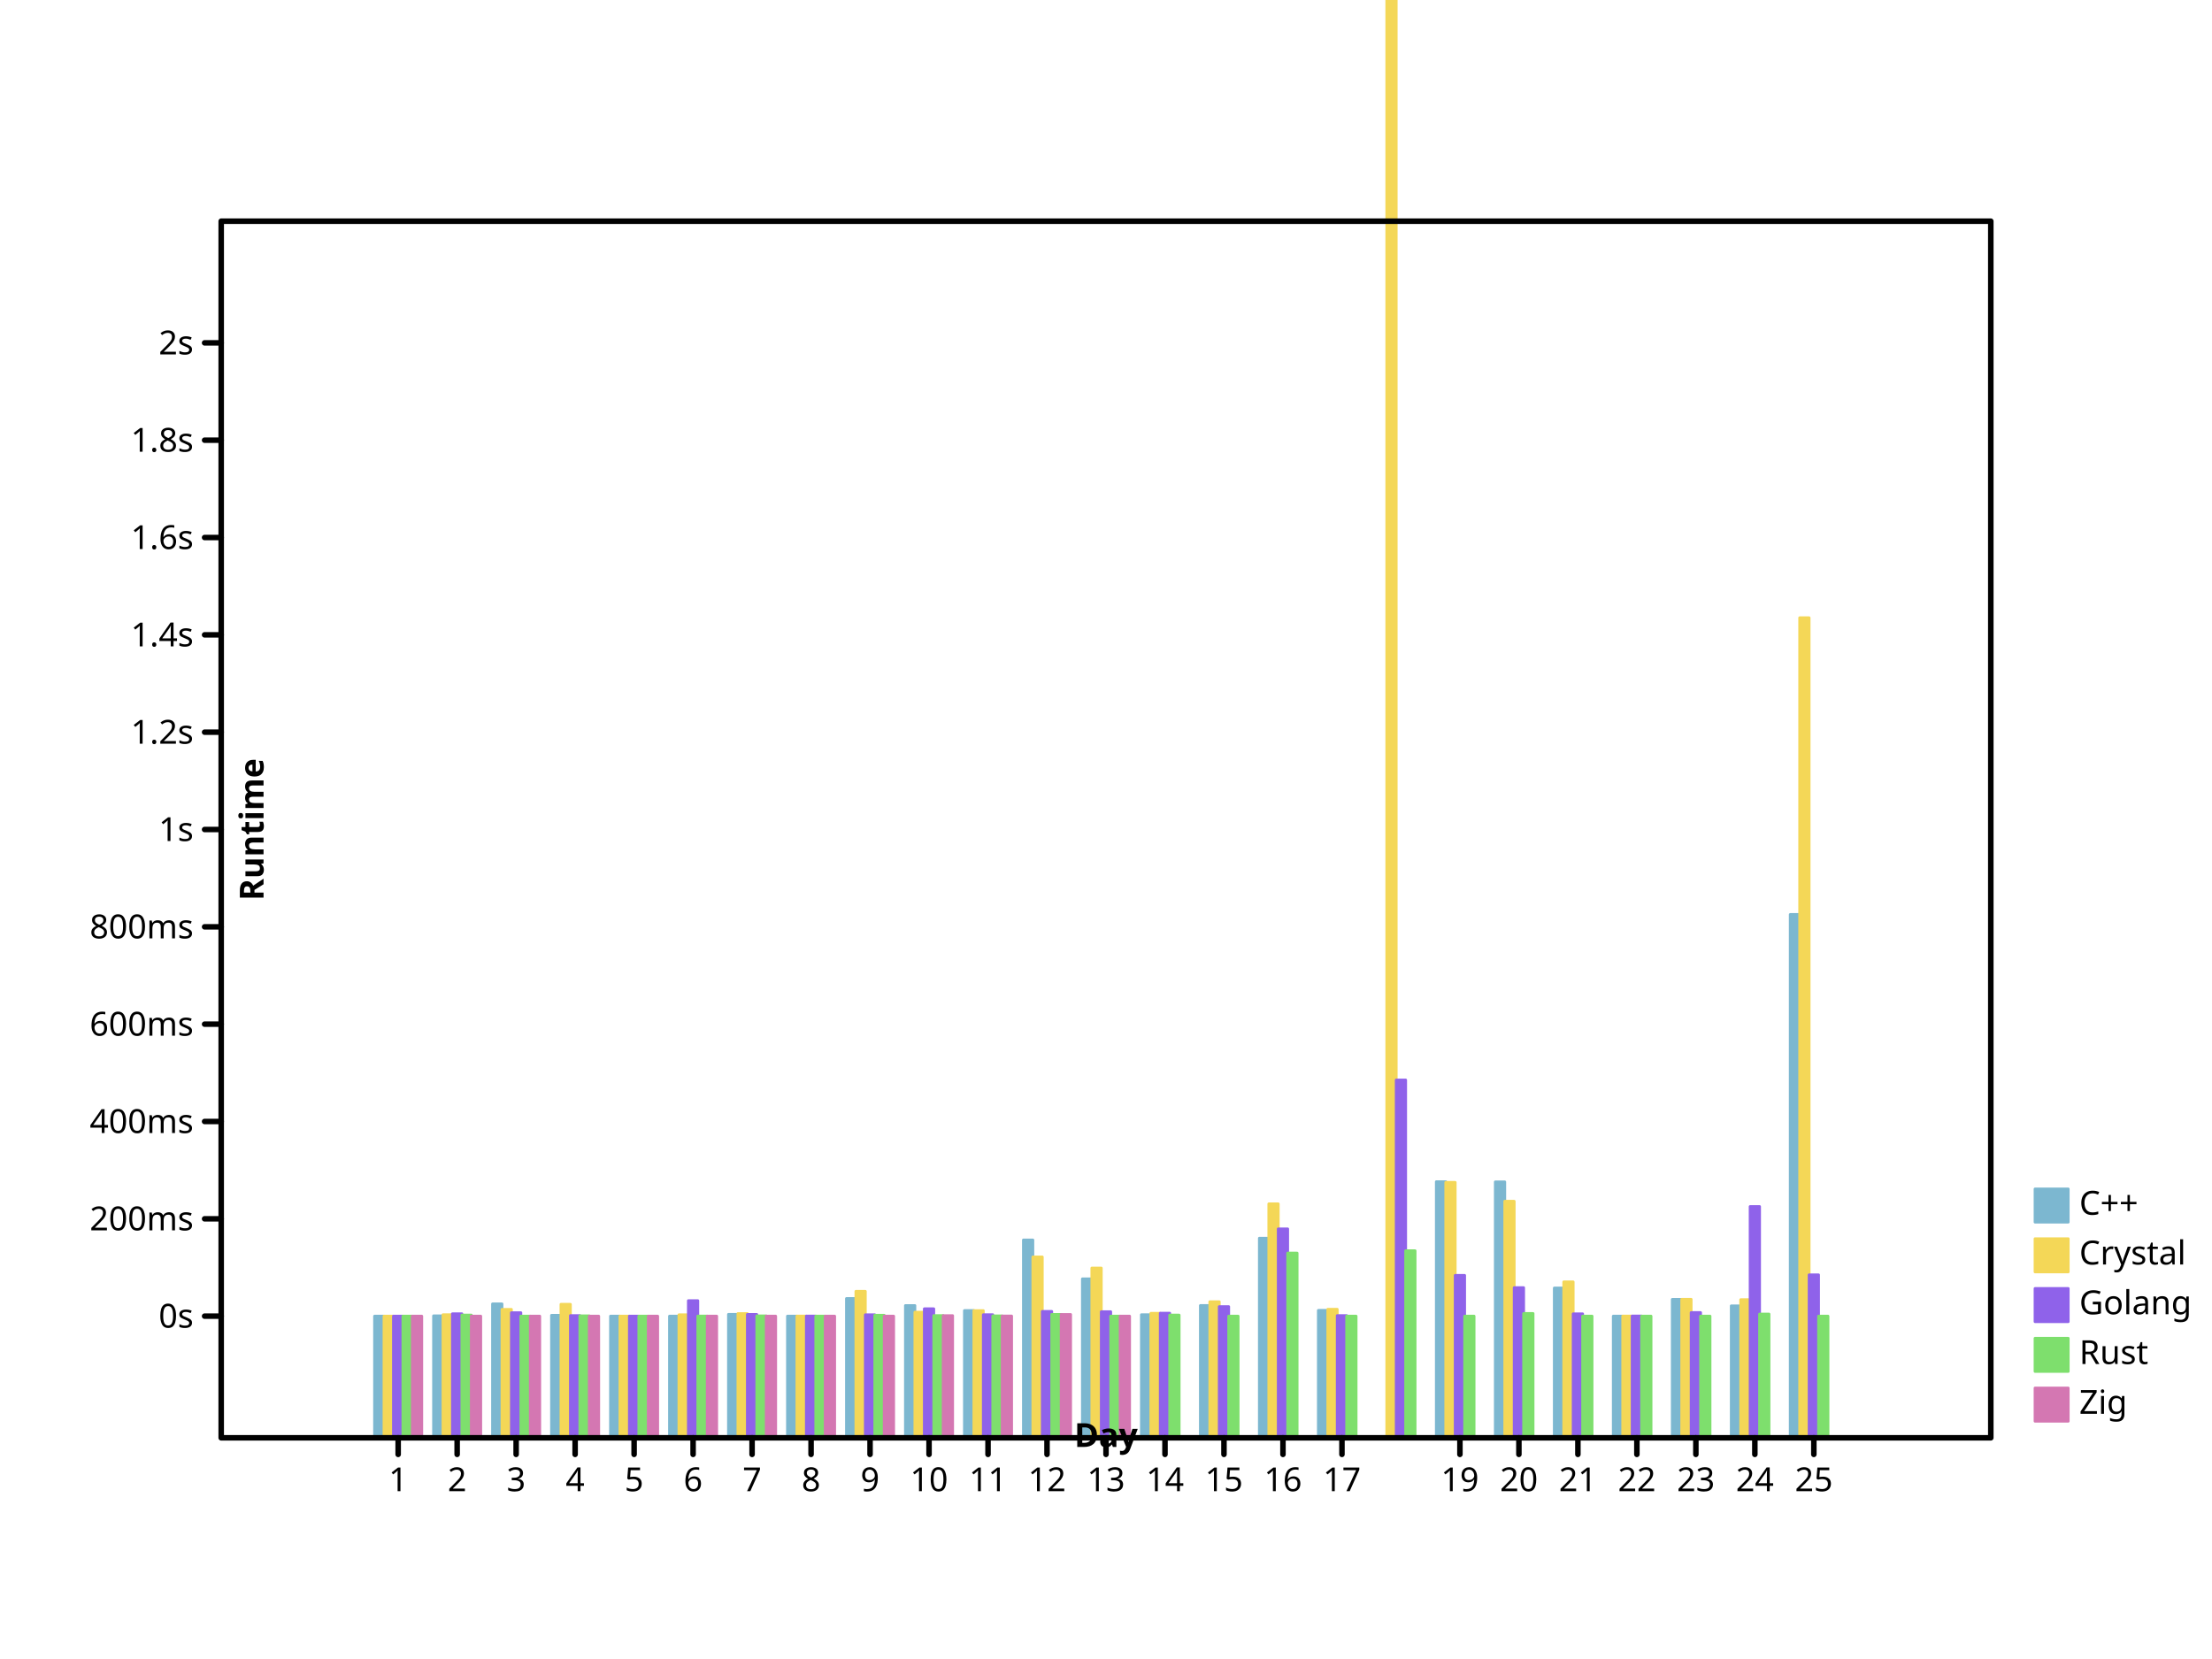
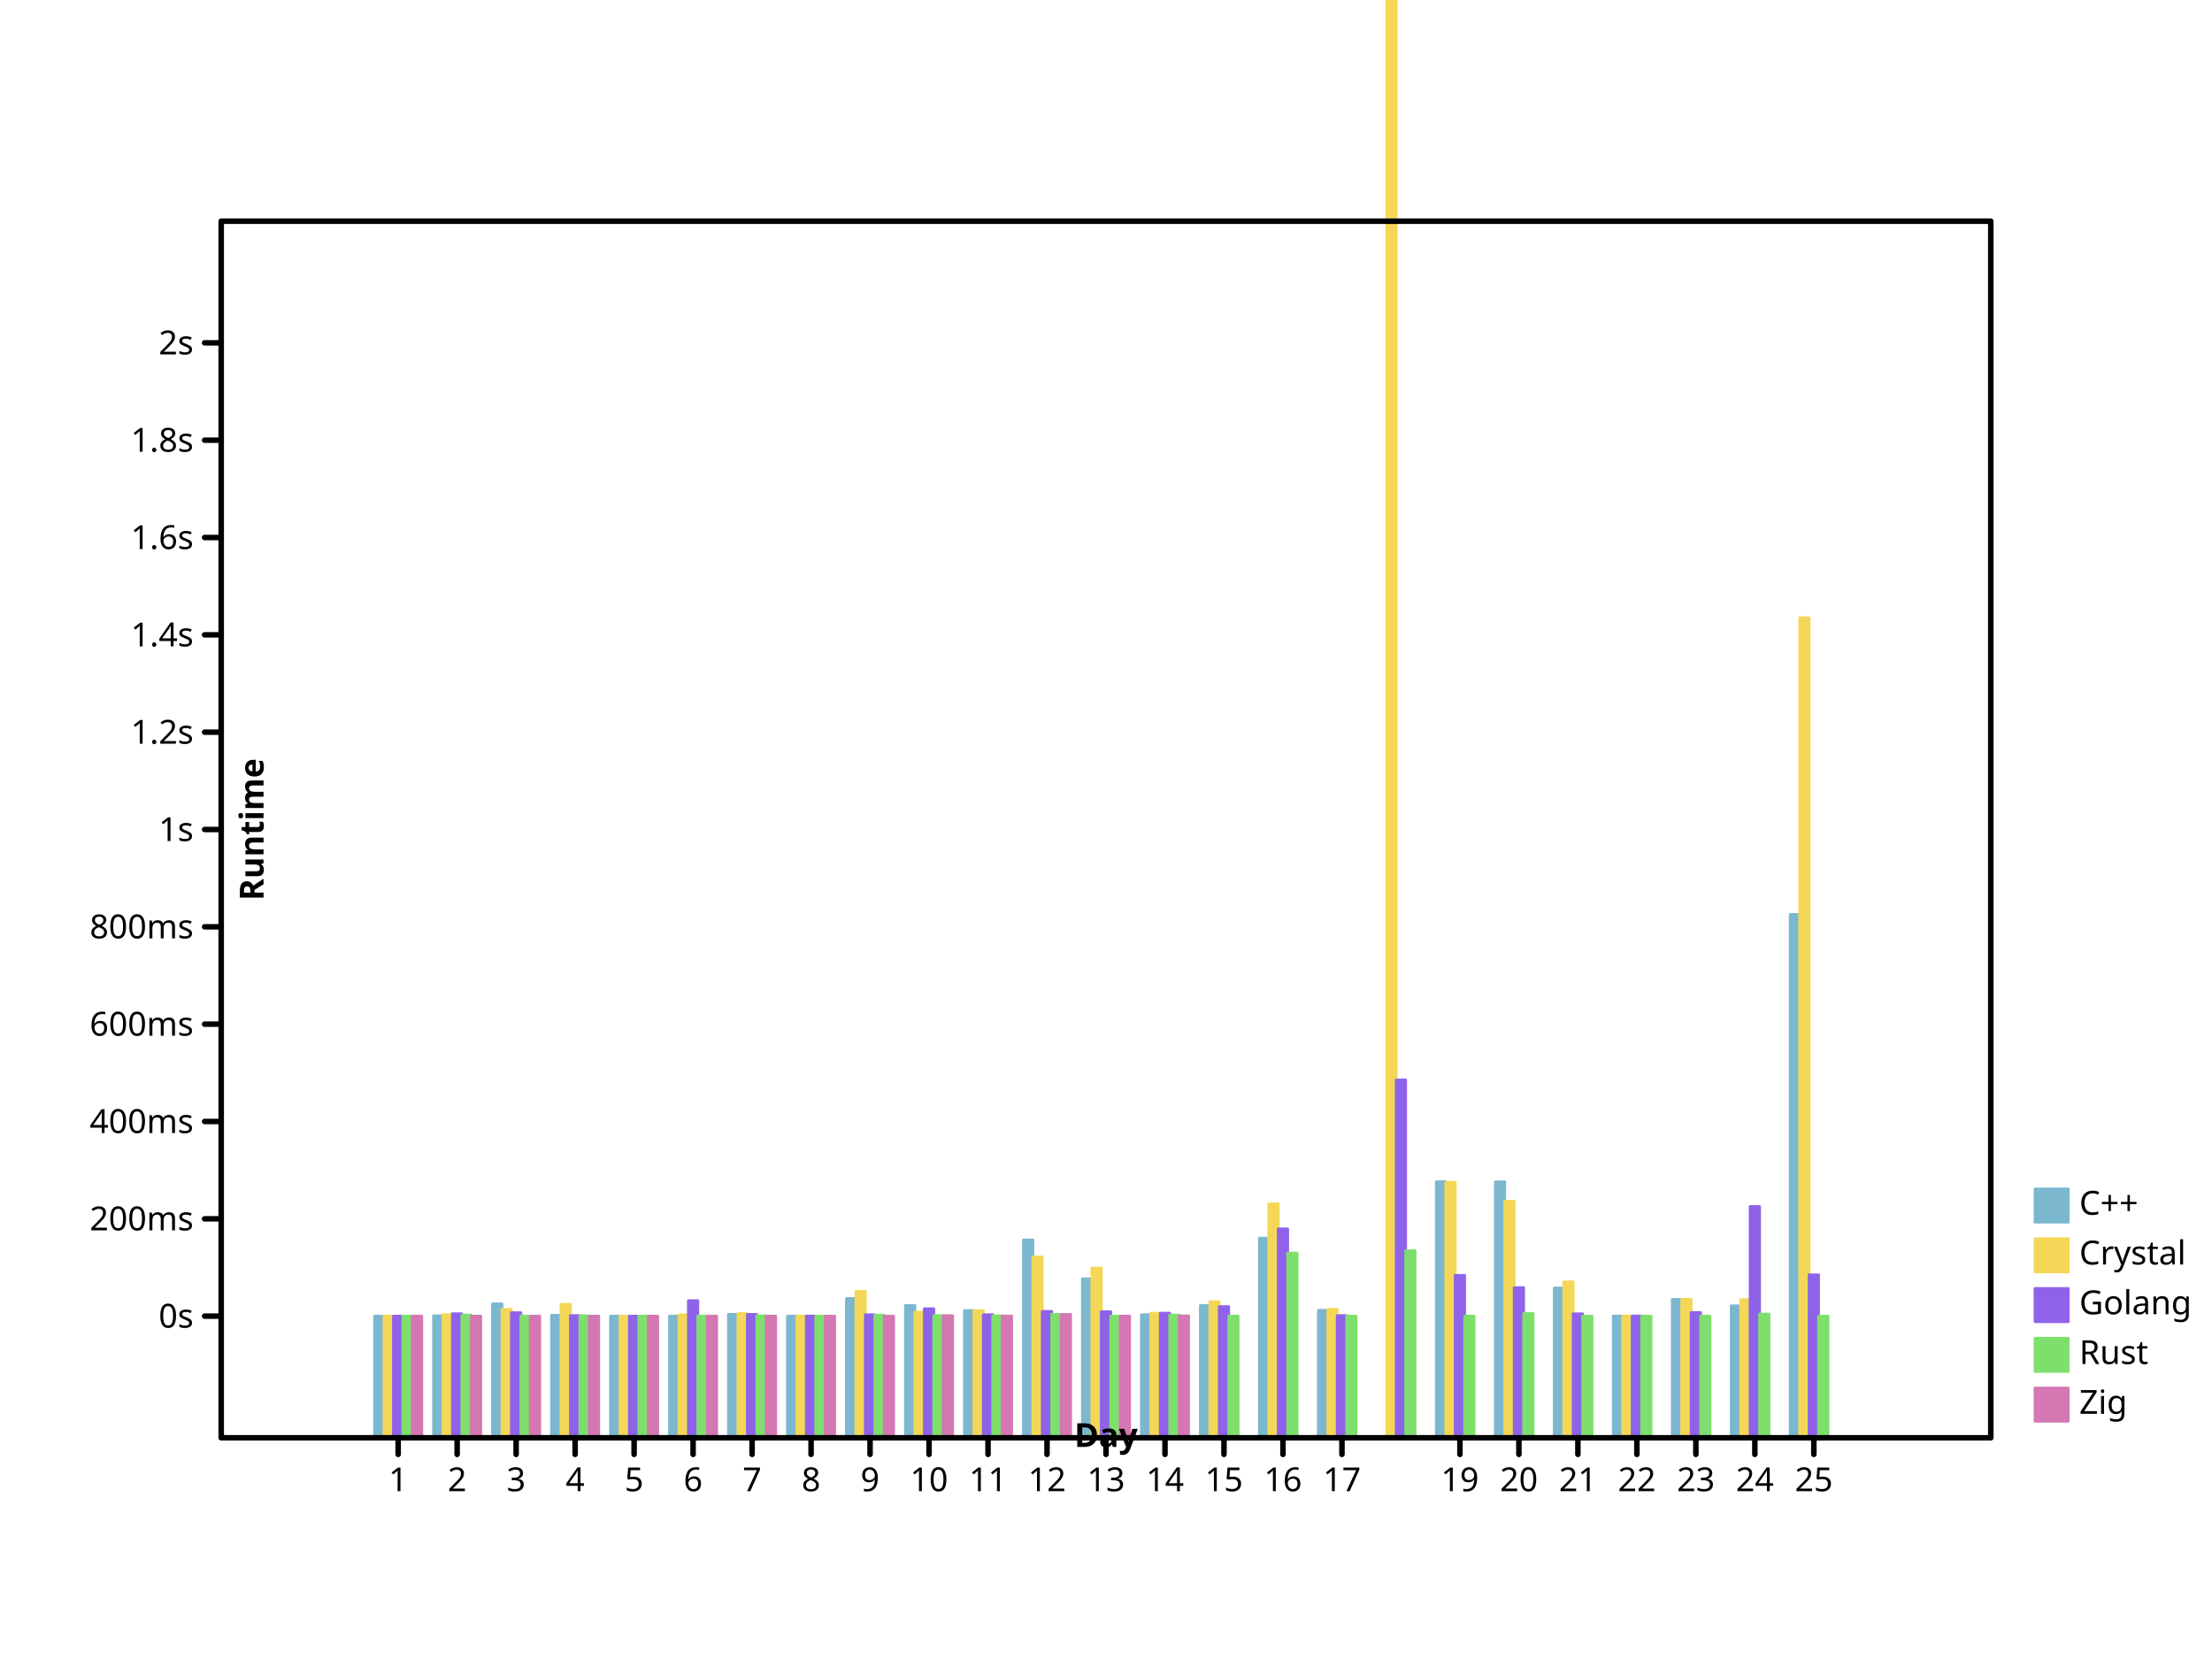
<svg xmlns="http://www.w3.org/2000/svg" preserveAspectRatio="xMidYMid meet" width="800" height="600" viewbox="0 0 800 600">
  <defs>
-     <marker markerHeight="2%" id="circle" viewBox="0 0 10 10 " refX="5" refY="5" markerUnits="userSpaceOnUse" markerWidth="2%">
-       <circle stroke="black" cx="5" cy="5" r="3" fill="none" />
-     </marker>
-     <marker markerWidth="2%" markerHeight="2%" id="filled-circle" viewBox="0 0 10 10 " refX="5" refY="5" markerUnits="userSpaceOnUse">
-       <circle stroke="none" cx="5" cy="5" r="3" fill="black" />
-     </marker>
-     <marker refY="5" markerUnits="userSpaceOnUse" markerWidth="2%" markerHeight="2%" id="square" viewBox="0 0 10 10 " refX="5">
-       <rect fill="none" stroke="black" x="2" y="2" width="6" height="6" />
-     </marker>
-     <marker refX="5" refY="5" markerUnits="userSpaceOnUse" markerWidth="2%" markerHeight="2%" id="filled-square" viewBox="0 0 10 10 ">
-       <rect y="2" width="6" height="6" fill="black" stroke="none" x="2" />
+     <marker markerUnits="userSpaceOnUse" markerWidth="2%" markerHeight="2%" id="circle" viewBox="0 0 10 10 " refX="5" refY="5">
+       <circle cx="5" cy="5" r="3" fill="none" stroke="black" />
+     </marker>
+     <marker refX="5" refY="5" markerUnits="userSpaceOnUse" markerWidth="2%" markerHeight="2%" id="filled-circle" viewBox="0 0 10 10 ">
+       <circle fill="black" stroke="none" cx="5" cy="5" r="3" />
+     </marker>
+     <marker id="square" viewBox="0 0 10 10 " refX="5" refY="5" markerUnits="userSpaceOnUse" markerWidth="2%" markerHeight="2%">
+       <rect x="2" y="2" width="6" height="6" fill="none" stroke="black" />
+     </marker>
+     <marker id="filled-square" viewBox="0 0 10 10 " refX="5" refY="5" markerUnits="userSpaceOnUse" markerWidth="2%" markerHeight="2%">
+       <rect stroke="none" x="2" y="2" width="6" height="6" fill="black" />
    </marker>
  </defs>
-   <g transform="translate(80 520 )scale(1 -1 )" fill="hsl(198, 47%, 65%)" stroke="hsl(198, 47%, 65%)" stroke-width="1px" stroke-linecap="round" stroke-linejoin="round">
-     <rect x="5.546667e+01" y="0" width="3.413333e+00" height="4.400024e+01" vector-effect="non-scaling-stroke" />
-     <rect vector-effect="non-scaling-stroke" x="7.680000e+01" y="0" width="3.413333e+00" height="4.410564e+01" />
-     <rect y="0" width="3.413333e+00" height="4.843495e+01" vector-effect="non-scaling-stroke" x="9.813333e+01" />
+   <g stroke-linecap="round" stroke-linejoin="round" transform="translate(80 520 )scale(1 -1 )" fill="hsl(198, 47%, 65%)" stroke="hsl(198, 47%, 65%)" stroke-width="1px">
+     <rect vector-effect="non-scaling-stroke" x="5.546667e+01" y="0" width="3.413333e+00" height="4.400024e+01" />
+     <rect height="4.410564e+01" vector-effect="non-scaling-stroke" x="7.680000e+01" y="0" width="3.413333e+00" />
+     <rect vector-effect="non-scaling-stroke" x="9.813333e+01" y="0" width="3.413333e+00" height="4.843495e+01" />
    <rect height="4.429723e+01" vector-effect="non-scaling-stroke" x="1.194667e+02" y="0" width="3.413333e+00" />
-     <rect x="1.408000e+02" y="0" width="3.413333e+00" height="4.400436e+01" vector-effect="non-scaling-stroke" />
-     <rect vector-effect="non-scaling-stroke" x="1.621333e+02" y="0" width="3.413333e+00" height="4.400039e+01" />
-     <rect height="4.464469e+01" vector-effect="non-scaling-stroke" x="1.834667e+02" y="0" width="3.413333e+00" />
+     <rect y="0" width="3.413333e+00" height="4.400436e+01" vector-effect="non-scaling-stroke" x="1.408000e+02" />
+     <rect x="1.621333e+02" y="0" width="3.413333e+00" height="4.400039e+01" vector-effect="non-scaling-stroke" />
+     <rect vector-effect="non-scaling-stroke" x="1.834667e+02" y="0" width="3.413333e+00" height="4.464469e+01" />
    <rect vector-effect="non-scaling-stroke" x="2.048000e+02" y="0" width="3.413333e+00" height="4.400521e+01" />
-     <rect x="2.261333e+02" y="0" width="3.413333e+00" height="5.037476e+01" vector-effect="non-scaling-stroke" />
-     <rect vector-effect="non-scaling-stroke" x="2.474667e+02" y="0" width="3.413333e+00" height="4.783011e+01" />
-     <rect vector-effect="non-scaling-stroke" x="2.688000e+02" y="0" width="3.413333e+00" height="4.602192e+01" />
-     <rect height="7.154946e+01" vector-effect="non-scaling-stroke" x="2.901333e+02" y="0" width="3.413333e+00" />
-     <rect width="3.413333e+00" height="5.748413e+01" vector-effect="non-scaling-stroke" x="3.114667e+02" y="0" />
-     <rect width="3.413333e+00" height="4.451795e+01" vector-effect="non-scaling-stroke" x="3.328000e+02" y="0" />
-     <rect vector-effect="non-scaling-stroke" x="3.541333e+02" y="0" width="3.413333e+00" height="4.783742e+01" />
-     <rect y="0" width="3.413333e+00" height="7.218869e+01" vector-effect="non-scaling-stroke" x="3.754667e+02" />
-     <rect x="3.968000e+02" y="0" width="3.413333e+00" height="4.608259e+01" vector-effect="non-scaling-stroke" />
-     <rect height="9.262458e+01" vector-effect="non-scaling-stroke" x="4.394667e+02" y="0" width="3.413333e+00" />
-     <rect y="0" width="3.413333e+00" height="9.256104e+01" vector-effect="non-scaling-stroke" x="4.608000e+02" />
-     <rect vector-effect="non-scaling-stroke" x="4.821333e+02" y="0" width="3.413333e+00" height="5.417042e+01" />
-     <rect width="3.413333e+00" height="4.400037e+01" vector-effect="non-scaling-stroke" x="5.034667e+02" y="0" />
-     <rect height="5.005348e+01" vector-effect="non-scaling-stroke" x="5.248000e+02" y="0" width="3.413333e+00" />
-     <rect height="4.772411e+01" vector-effect="non-scaling-stroke" x="5.461333e+02" y="0" width="3.413333e+00" />
-     <rect vector-effect="non-scaling-stroke" x="5.674667e+02" y="0" width="3.413333e+00" height="1.892715e+02" />
+     <rect vector-effect="non-scaling-stroke" x="2.261333e+02" y="0" width="3.413333e+00" height="5.037476e+01" />
+     <rect width="3.413333e+00" height="4.783011e+01" vector-effect="non-scaling-stroke" x="2.474667e+02" y="0" />
+     <rect height="4.602192e+01" vector-effect="non-scaling-stroke" x="2.688000e+02" y="0" width="3.413333e+00" />
+     <rect vector-effect="non-scaling-stroke" x="2.901333e+02" y="0" width="3.413333e+00" height="7.154946e+01" />
+     <rect vector-effect="non-scaling-stroke" x="3.114667e+02" y="0" width="3.413333e+00" height="5.748413e+01" />
+     <rect x="3.328000e+02" y="0" width="3.413333e+00" height="4.451795e+01" vector-effect="non-scaling-stroke" />
+     <rect y="0" width="3.413333e+00" height="4.783742e+01" vector-effect="non-scaling-stroke" x="3.541333e+02" />
+     <rect height="7.218869e+01" vector-effect="non-scaling-stroke" x="3.754667e+02" y="0" width="3.413333e+00" />
+     <rect width="3.413333e+00" height="4.608259e+01" vector-effect="non-scaling-stroke" x="3.968000e+02" y="0" />
+     <rect width="3.413333e+00" height="9.262458e+01" vector-effect="non-scaling-stroke" x="4.394667e+02" y="0" />
+     <rect height="9.256104e+01" vector-effect="non-scaling-stroke" x="4.608000e+02" y="0" width="3.413333e+00" />
+     <rect width="3.413333e+00" height="5.417042e+01" vector-effect="non-scaling-stroke" x="4.821333e+02" y="0" />
+     <rect x="5.034667e+02" y="0" width="3.413333e+00" height="4.400037e+01" vector-effect="non-scaling-stroke" />
+     <rect width="3.413333e+00" height="5.005348e+01" vector-effect="non-scaling-stroke" x="5.248000e+02" y="0" />
+     <rect y="0" width="3.413333e+00" height="4.772411e+01" vector-effect="non-scaling-stroke" x="5.461333e+02" />
+     <rect height="1.892715e+02" vector-effect="non-scaling-stroke" x="5.674667e+02" y="0" width="3.413333e+00" />
  </g>
  <g stroke-width="1px" stroke-linecap="round" stroke-linejoin="round" transform="translate(80 520 )scale(1 -1 )" fill="hsl(49, 88%, 65%)" stroke="hsl(49, 88%, 65%)">
-     <rect x="5.888000e+01" y="0" width="3.413333e+00" height="4.400160e+01" vector-effect="non-scaling-stroke" />
-     <rect vector-effect="non-scaling-stroke" x="8.021333e+01" y="0" width="3.413333e+00" height="4.452255e+01" />
-     <rect width="3.413333e+00" height="4.643943e+01" vector-effect="non-scaling-stroke" x="1.015467e+02" y="0" />
-     <rect x="1.228800e+02" y="0" width="3.413333e+00" height="4.828531e+01" vector-effect="non-scaling-stroke" />
-     <rect width="3.413333e+00" height="4.400817e+01" vector-effect="non-scaling-stroke" x="1.442133e+02" y="0" />
-     <rect vector-effect="non-scaling-stroke" x="1.655467e+02" y="0" width="3.413333e+00" height="4.448840e+01" />
-     <rect vector-effect="non-scaling-stroke" x="1.868800e+02" y="0" width="3.413333e+00" height="4.492234e+01" />
-     <rect height="4.402409e+01" vector-effect="non-scaling-stroke" x="2.082133e+02" y="0" width="3.413333e+00" />
-     <rect width="3.413333e+00" height="5.297217e+01" vector-effect="non-scaling-stroke" x="2.295467e+02" y="0" />
-     <rect y="0" width="3.413333e+00" height="4.542406e+01" vector-effect="non-scaling-stroke" x="2.508800e+02" />
-     <rect x="2.722133e+02" y="0" width="3.413333e+00" height="4.599523e+01" vector-effect="non-scaling-stroke" />
-     <rect width="3.413333e+00" height="6.540043e+01" vector-effect="non-scaling-stroke" x="2.935467e+02" y="0" />
-     <rect height="6.139180e+01" vector-effect="non-scaling-stroke" x="3.148800e+02" y="0" width="3.413333e+00" />
-     <rect y="0" width="3.413333e+00" height="4.502342e+01" vector-effect="non-scaling-stroke" x="3.362133e+02" />
-     <rect x="3.575467e+02" y="0" width="3.413333e+00" height="4.920817e+01" vector-effect="non-scaling-stroke" />
+     <rect vector-effect="non-scaling-stroke" x="5.888000e+01" y="0" width="3.413333e+00" height="4.400160e+01" />
+     <rect height="4.452255e+01" vector-effect="non-scaling-stroke" x="8.021333e+01" y="0" width="3.413333e+00" />
+     <rect vector-effect="non-scaling-stroke" x="1.015467e+02" y="0" width="3.413333e+00" height="4.643943e+01" />
+     <rect width="3.413333e+00" height="4.828531e+01" vector-effect="non-scaling-stroke" x="1.228800e+02" y="0" />
+     <rect height="4.400817e+01" vector-effect="non-scaling-stroke" x="1.442133e+02" y="0" width="3.413333e+00" />
+     <rect height="4.448840e+01" vector-effect="non-scaling-stroke" x="1.655467e+02" y="0" width="3.413333e+00" />
+     <rect y="0" width="3.413333e+00" height="4.492234e+01" vector-effect="non-scaling-stroke" x="1.868800e+02" />
+     <rect vector-effect="non-scaling-stroke" x="2.082133e+02" y="0" width="3.413333e+00" height="4.402409e+01" />
+     <rect y="0" width="3.413333e+00" height="5.297217e+01" vector-effect="non-scaling-stroke" x="2.295467e+02" />
+     <rect vector-effect="non-scaling-stroke" x="2.508800e+02" y="0" width="3.413333e+00" height="4.542406e+01" />
+     <rect vector-effect="non-scaling-stroke" x="2.722133e+02" y="0" width="3.413333e+00" height="4.599523e+01" />
+     <rect vector-effect="non-scaling-stroke" x="2.935467e+02" y="0" width="3.413333e+00" height="6.540043e+01" />
+     <rect width="3.413333e+00" height="6.139180e+01" vector-effect="non-scaling-stroke" x="3.148800e+02" y="0" />
+     <rect width="3.413333e+00" height="4.502342e+01" vector-effect="non-scaling-stroke" x="3.362133e+02" y="0" />
+     <rect height="4.920817e+01" vector-effect="non-scaling-stroke" x="3.575467e+02" y="0" width="3.413333e+00" />
    <rect x="3.788800e+02" y="0" width="3.413333e+00" height="8.461365e+01" vector-effect="non-scaling-stroke" />
-     <rect height="4.648353e+01" vector-effect="non-scaling-stroke" x="4.002133e+02" y="0" width="3.413333e+00" />
+     <rect width="3.413333e+00" height="4.648353e+01" vector-effect="non-scaling-stroke" x="4.002133e+02" y="0" />
    <rect width="3.413333e+00" height="1.672193e+03" vector-effect="non-scaling-stroke" x="4.215467e+02" y="0" />
-     <rect vector-effect="non-scaling-stroke" x="4.428800e+02" y="0" width="3.413333e+00" height="9.237446e+01" />
-     <rect width="3.413333e+00" height="8.554862e+01" vector-effect="non-scaling-stroke" x="4.642133e+02" y="0" />
-     <rect height="5.638581e+01" vector-effect="non-scaling-stroke" x="4.855467e+02" y="0" width="3.413333e+00" />
-     <rect vector-effect="non-scaling-stroke" x="5.068800e+02" y="0" width="3.413333e+00" height="4.401620e+01" />
-     <rect vector-effect="non-scaling-stroke" x="5.282133e+02" y="0" width="3.413333e+00" height="5.008903e+01" />
-     <rect height="4.995377e+01" vector-effect="non-scaling-stroke" x="5.495467e+02" y="0" width="3.413333e+00" />
-     <rect vector-effect="non-scaling-stroke" x="5.708800e+02" y="0" width="3.413333e+00" height="2.965812e+02" />
-   </g>
-   <g stroke-linecap="round" stroke-linejoin="round" transform="translate(80 520 )scale(1 -1 )" fill="hsl(260, 76%, 65%)" stroke="hsl(260, 76%, 65%)" stroke-width="1px">
-     <rect width="3.413333e+00" height="4.400096e+01" vector-effect="non-scaling-stroke" x="6.229333e+01" y="0" />
+     <rect x="4.428800e+02" y="0" width="3.413333e+00" height="9.237446e+01" vector-effect="non-scaling-stroke" />
+     <rect vector-effect="non-scaling-stroke" x="4.642133e+02" y="0" width="3.413333e+00" height="8.554862e+01" />
+     <rect vector-effect="non-scaling-stroke" x="4.855467e+02" y="0" width="3.413333e+00" height="5.638581e+01" />
+     <rect height="4.401620e+01" vector-effect="non-scaling-stroke" x="5.068800e+02" y="0" width="3.413333e+00" />
+     <rect height="5.008903e+01" vector-effect="non-scaling-stroke" x="5.282133e+02" y="0" width="3.413333e+00" />
+     <rect vector-effect="non-scaling-stroke" x="5.495467e+02" y="0" width="3.413333e+00" height="4.995377e+01" />
+     <rect height="2.965812e+02" vector-effect="non-scaling-stroke" x="5.708800e+02" y="0" width="3.413333e+00" />
+   </g>
+   <g stroke="hsl(260, 76%, 65%)" stroke-width="1px" stroke-linecap="round" stroke-linejoin="round" transform="translate(80 520 )scale(1 -1 )" fill="hsl(260, 76%, 65%)">
+     <rect vector-effect="non-scaling-stroke" x="6.229333e+01" y="0" width="3.413333e+00" height="4.400096e+01" />
    <rect vector-effect="non-scaling-stroke" x="8.362667e+01" y="0" width="3.413333e+00" height="4.485743e+01" />
-     <rect width="3.413333e+00" height="4.524482e+01" vector-effect="non-scaling-stroke" x="1.049600e+02" y="0" />
-     <rect x="1.262933e+02" y="0" width="3.413333e+00" height="4.420153e+01" vector-effect="non-scaling-stroke" />
-     <rect vector-effect="non-scaling-stroke" x="1.476267e+02" y="0" width="3.413333e+00" height="4.401036e+01" />
-     <rect vector-effect="non-scaling-stroke" x="1.689600e+02" y="0" width="3.413333e+00" height="4.960097e+01" />
+     <rect height="4.524482e+01" vector-effect="non-scaling-stroke" x="1.049600e+02" y="0" width="3.413333e+00" />
+     <rect width="3.413333e+00" height="4.420153e+01" vector-effect="non-scaling-stroke" x="1.262933e+02" y="0" />
+     <rect height="4.401036e+01" vector-effect="non-scaling-stroke" x="1.476267e+02" y="0" width="3.413333e+00" />
+     <rect height="4.960097e+01" vector-effect="non-scaling-stroke" x="1.689600e+02" y="0" width="3.413333e+00" />
    <rect y="0" width="3.413333e+00" height="4.461279e+01" vector-effect="non-scaling-stroke" x="1.902933e+02" />
-     <rect height="4.402983e+01" vector-effect="non-scaling-stroke" x="2.116267e+02" y="0" width="3.413333e+00" />
-     <rect y="0" width="3.413333e+00" height="4.449311e+01" vector-effect="non-scaling-stroke" x="2.329600e+02" />
+     <rect vector-effect="non-scaling-stroke" x="2.116267e+02" y="0" width="3.413333e+00" height="4.402983e+01" />
+     <rect vector-effect="non-scaling-stroke" x="2.329600e+02" y="0" width="3.413333e+00" height="4.449311e+01" />
    <rect x="2.542933e+02" y="0" width="3.413333e+00" height="4.665952e+01" vector-effect="non-scaling-stroke" />
    <rect vector-effect="non-scaling-stroke" x="2.756267e+02" y="0" width="3.413333e+00" height="4.451892e+01" />
-     <rect y="0" width="3.413333e+00" height="4.570981e+01" vector-effect="non-scaling-stroke" x="2.969600e+02" />
-     <rect x="3.182933e+02" y="0" width="3.413333e+00" height="4.560734e+01" vector-effect="non-scaling-stroke" />
-     <rect y="0" width="3.413333e+00" height="4.507032e+01" vector-effect="non-scaling-stroke" x="3.396267e+02" />
-     <rect width="3.413333e+00" height="4.743835e+01" vector-effect="non-scaling-stroke" x="3.609600e+02" y="0" />
-     <rect height="7.556434e+01" vector-effect="non-scaling-stroke" x="3.822933e+02" y="0" width="3.413333e+00" />
-     <rect vector-effect="non-scaling-stroke" x="4.036267e+02" y="0" width="3.413333e+00" height="4.419495e+01" />
+     <rect x="2.969600e+02" y="0" width="3.413333e+00" height="4.570981e+01" vector-effect="non-scaling-stroke" />
+     <rect y="0" width="3.413333e+00" height="4.560734e+01" vector-effect="non-scaling-stroke" x="3.182933e+02" />
+     <rect height="4.507032e+01" vector-effect="non-scaling-stroke" x="3.396267e+02" y="0" width="3.413333e+00" />
+     <rect height="4.743835e+01" vector-effect="non-scaling-stroke" x="3.609600e+02" y="0" width="3.413333e+00" />
+     <rect x="3.822933e+02" y="0" width="3.413333e+00" height="7.556434e+01" vector-effect="non-scaling-stroke" />
+     <rect y="0" width="3.413333e+00" height="4.419495e+01" vector-effect="non-scaling-stroke" x="4.036267e+02" />
    <rect vector-effect="non-scaling-stroke" x="4.249600e+02" y="0" width="3.413333e+00" height="1.294072e+02" />
-     <rect vector-effect="non-scaling-stroke" x="4.462933e+02" y="0" width="3.413333e+00" height="5.874068e+01" />
-     <rect width="3.413333e+00" height="5.430312e+01" vector-effect="non-scaling-stroke" x="4.676267e+02" y="0" />
+     <rect width="3.413333e+00" height="5.874068e+01" vector-effect="non-scaling-stroke" x="4.462933e+02" y="0" />
+     <rect y="0" width="3.413333e+00" height="5.430312e+01" vector-effect="non-scaling-stroke" x="4.676267e+02" />
    <rect vector-effect="non-scaling-stroke" x="4.889600e+02" y="0" width="3.413333e+00" height="4.484129e+01" />
-     <rect height="4.403714e+01" vector-effect="non-scaling-stroke" x="5.102933e+02" y="0" width="3.413333e+00" />
-     <rect height="4.529260e+01" vector-effect="non-scaling-stroke" x="5.316267e+02" y="0" width="3.413333e+00" />
+     <rect width="3.413333e+00" height="4.403714e+01" vector-effect="non-scaling-stroke" x="5.102933e+02" y="0" />
+     <rect vector-effect="non-scaling-stroke" x="5.316267e+02" y="0" width="3.413333e+00" height="4.529260e+01" />
    <rect height="8.364251e+01" vector-effect="non-scaling-stroke" x="5.529600e+02" y="0" width="3.413333e+00" />
-     <rect vector-effect="non-scaling-stroke" x="5.742933e+02" y="0" width="3.413333e+00" height="5.893277e+01" />
-   </g>
-   <g stroke="hsl(111, 64%, 65%)" stroke-width="1px" stroke-linecap="round" stroke-linejoin="round" transform="translate(80 520 )scale(1 -1 )" fill="hsl(111, 64%, 65%)">
-     <rect width="3.413333e+00" height="4.400015e+01" vector-effect="non-scaling-stroke" x="6.570667e+01" y="0" />
-     <rect height="4.439247e+01" vector-effect="non-scaling-stroke" x="8.704000e+01" y="0" width="3.413333e+00" />
+     <rect y="0" width="3.413333e+00" height="5.893277e+01" vector-effect="non-scaling-stroke" x="5.742933e+02" />
+   </g>
+   <g stroke-width="1px" stroke-linecap="round" stroke-linejoin="round" transform="translate(80 520 )scale(1 -1 )" fill="hsl(111, 64%, 65%)" stroke="hsl(111, 64%, 65%)">
+     <rect y="0" width="3.413333e+00" height="4.400015e+01" vector-effect="non-scaling-stroke" x="6.570667e+01" />
+     <rect vector-effect="non-scaling-stroke" x="8.704000e+01" y="0" width="3.413333e+00" height="4.439247e+01" />
    <rect height="4.400623e+01" vector-effect="non-scaling-stroke" x="1.083733e+02" y="0" width="3.413333e+00" />
-     <rect vector-effect="non-scaling-stroke" x="1.297067e+02" y="0" width="3.413333e+00" height="4.410411e+01" />
-     <rect x="1.510400e+02" y="0" width="3.413333e+00" height="4.400052e+01" vector-effect="non-scaling-stroke" />
-     <rect x="1.723733e+02" y="0" width="3.413333e+00" height="4.402429e+01" vector-effect="non-scaling-stroke" />
-     <rect width="3.413333e+00" height="4.409003e+01" vector-effect="non-scaling-stroke" x="1.937067e+02" y="0" />
-     <rect vector-effect="non-scaling-stroke" x="2.150400e+02" y="0" width="3.413333e+00" height="4.400338e+01" />
-     <rect height="4.431369e+01" vector-effect="non-scaling-stroke" x="2.363733e+02" y="0" width="3.413333e+00" />
-     <rect width="3.413333e+00" height="4.419451e+01" vector-effect="non-scaling-stroke" x="2.577067e+02" y="0" />
-     <rect height="4.408759e+01" vector-effect="non-scaling-stroke" x="2.790400e+02" y="0" width="3.413333e+00" />
-     <rect y="0" width="3.413333e+00" height="4.462379e+01" vector-effect="non-scaling-stroke" x="3.003733e+02" />
-     <rect height="4.400113e+01" vector-effect="non-scaling-stroke" x="3.217067e+02" y="0" width="3.413333e+00" />
-     <rect x="3.430400e+02" y="0" width="3.413333e+00" height="4.437569e+01" vector-effect="non-scaling-stroke" />
+     <rect y="0" width="3.413333e+00" height="4.410411e+01" vector-effect="non-scaling-stroke" x="1.297067e+02" />
+     <rect y="0" width="3.413333e+00" height="4.400052e+01" vector-effect="non-scaling-stroke" x="1.510400e+02" />
+     <rect height="4.402429e+01" vector-effect="non-scaling-stroke" x="1.723733e+02" y="0" width="3.413333e+00" />
+     <rect x="1.937067e+02" y="0" width="3.413333e+00" height="4.409003e+01" vector-effect="non-scaling-stroke" />
+     <rect y="0" width="3.413333e+00" height="4.400338e+01" vector-effect="non-scaling-stroke" x="2.150400e+02" />
+     <rect y="0" width="3.413333e+00" height="4.431369e+01" vector-effect="non-scaling-stroke" x="2.363733e+02" />
+     <rect height="4.419451e+01" vector-effect="non-scaling-stroke" x="2.577067e+02" y="0" width="3.413333e+00" />
+     <rect vector-effect="non-scaling-stroke" x="2.790400e+02" y="0" width="3.413333e+00" height="4.408759e+01" />
+     <rect vector-effect="non-scaling-stroke" x="3.003733e+02" y="0" width="3.413333e+00" height="4.462379e+01" />
+     <rect vector-effect="non-scaling-stroke" x="3.217067e+02" y="0" width="3.413333e+00" height="4.400113e+01" />
+     <rect vector-effect="non-scaling-stroke" x="3.430400e+02" y="0" width="3.413333e+00" height="4.437569e+01" />
    <rect height="4.400163e+01" vector-effect="non-scaling-stroke" x="3.643733e+02" y="0" width="3.413333e+00" />
-     <rect width="3.413333e+00" height="6.680134e+01" vector-effect="non-scaling-stroke" x="3.857067e+02" y="0" />
-     <rect vector-effect="non-scaling-stroke" x="4.070400e+02" y="0" width="3.413333e+00" height="4.400092e+01" />
-     <rect vector-effect="non-scaling-stroke" x="4.283733e+02" y="0" width="3.413333e+00" height="6.765630e+01" />
-     <rect x="4.497067e+02" y="0" width="3.413333e+00" height="4.400109e+01" vector-effect="non-scaling-stroke" />
+     <rect vector-effect="non-scaling-stroke" x="3.857067e+02" y="0" width="3.413333e+00" height="6.680134e+01" />
+     <rect y="0" width="3.413333e+00" height="4.400092e+01" vector-effect="non-scaling-stroke" x="4.070400e+02" />
+     <rect height="6.765630e+01" vector-effect="non-scaling-stroke" x="4.283733e+02" y="0" width="3.413333e+00" />
+     <rect vector-effect="non-scaling-stroke" x="4.497067e+02" y="0" width="3.413333e+00" height="4.400109e+01" />
    <rect vector-effect="non-scaling-stroke" x="4.710400e+02" y="0" width="3.413333e+00" height="4.495331e+01" />
-     <rect height="4.400091e+01" vector-effect="non-scaling-stroke" x="4.923733e+02" y="0" width="3.413333e+00" />
-     <rect y="0" width="3.413333e+00" height="4.400051e+01" vector-effect="non-scaling-stroke" x="5.137067e+02" />
-     <rect height="4.400167e+01" vector-effect="non-scaling-stroke" x="5.350400e+02" y="0" width="3.413333e+00" />
+     <rect vector-effect="non-scaling-stroke" x="4.923733e+02" y="0" width="3.413333e+00" height="4.400091e+01" />
+     <rect height="4.400051e+01" vector-effect="non-scaling-stroke" x="5.137067e+02" y="0" width="3.413333e+00" />
+     <rect vector-effect="non-scaling-stroke" x="5.350400e+02" y="0" width="3.413333e+00" height="4.400167e+01" />
    <rect vector-effect="non-scaling-stroke" x="5.563733e+02" y="0" width="3.413333e+00" height="4.474824e+01" />
    <rect height="4.400214e+01" vector-effect="non-scaling-stroke" x="5.777067e+02" y="0" width="3.413333e+00" />
  </g>
  <g stroke-linecap="round" stroke-linejoin="round" transform="translate(80 520 )scale(1 -1 )" fill="hsl(322, 52%, 65%)" stroke="hsl(322, 52%, 65%)" stroke-width="1px">
    <rect vector-effect="non-scaling-stroke" x="6.912000e+01" y="0" width="3.413333e+00" height="4.400017e+01" />
-     <rect y="0" width="3.413333e+00" height="4.400099e+01" vector-effect="non-scaling-stroke" x="9.045333e+01" />
-     <rect y="0" width="3.413333e+00" height="4.400612e+01" vector-effect="non-scaling-stroke" x="1.117867e+02" />
+     <rect height="4.400099e+01" vector-effect="non-scaling-stroke" x="9.045333e+01" y="0" width="3.413333e+00" />
+     <rect x="1.117867e+02" y="0" width="3.413333e+00" height="4.400612e+01" vector-effect="non-scaling-stroke" />
    <rect width="3.413333e+00" height="4.400025e+01" vector-effect="non-scaling-stroke" x="1.331200e+02" y="0" />
-     <rect width="3.413333e+00" height="4.400053e+01" vector-effect="non-scaling-stroke" x="1.544533e+02" y="0" />
+     <rect vector-effect="non-scaling-stroke" x="1.544533e+02" y="0" width="3.413333e+00" height="4.400053e+01" />
    <rect y="0" width="3.413333e+00" height="4.400426e+01" vector-effect="non-scaling-stroke" x="1.757867e+02" />
    <rect vector-effect="non-scaling-stroke" x="1.971200e+02" y="0" width="3.413333e+00" height="4.400139e+01" />
    <rect y="0" width="3.413333e+00" height="4.400273e+01" vector-effect="non-scaling-stroke" x="2.184533e+02" />
-     <rect height="4.400064e+01" vector-effect="non-scaling-stroke" x="2.397867e+02" y="0" width="3.413333e+00" />
-     <rect vector-effect="non-scaling-stroke" x="2.611200e+02" y="0" width="3.413333e+00" height="4.418178e+01" />
-     <rect vector-effect="non-scaling-stroke" x="2.824533e+02" y="0" width="3.413333e+00" height="4.404077e+01" />
-     <rect width="3.413333e+00" height="4.460721e+01" vector-effect="non-scaling-stroke" x="3.037867e+02" y="0" />
+     <rect x="2.397867e+02" y="0" width="3.413333e+00" height="4.400064e+01" vector-effect="non-scaling-stroke" />
+     <rect y="0" width="3.413333e+00" height="4.418178e+01" vector-effect="non-scaling-stroke" x="2.611200e+02" />
+     <rect y="0" width="3.413333e+00" height="4.404077e+01" vector-effect="non-scaling-stroke" x="2.824533e+02" />
+     <rect height="4.460721e+01" vector-effect="non-scaling-stroke" x="3.037867e+02" y="0" width="3.413333e+00" />
    <rect vector-effect="non-scaling-stroke" x="3.251200e+02" y="0" width="3.413333e+00" height="4.400081e+01" />
-   </g>
-   <g stroke="hsl(198, 47%, 65%)" stroke-width="1px" font-family="sans-serif" dominant-baseline="hanging" fill="hsl(198, 47%, 65%)" stroke-linecap="round" font-size="12px" stroke-linejoin="round" font-style="normal" font-weight="normal" text-anchor="start">
-     <rect vector-effect="non-scaling-stroke" x="736" y="430" width="12" height="12" />
+     <rect width="3.413333e+00" height="4.407709e+01" vector-effect="non-scaling-stroke" x="3.464533e+02" y="0" />
+   </g>
+   <g font-size="12px" dominant-baseline="hanging" text-anchor="start" fill="hsl(198, 47%, 65%)" stroke="hsl(198, 47%, 65%)" stroke-linejoin="round" font-weight="normal" stroke-linecap="round" stroke-width="1px" font-family="sans-serif" font-style="normal">
+     <rect width="12" height="12" vector-effect="non-scaling-stroke" x="736" y="430" />
    <g fill="black" stroke="black">
-       <text vector-effect="non-scaling-stroke" x="752" y="430" dominant-baseline="hanging" stroke="none">C++</text>
+       <text dominant-baseline="hanging" stroke="none" vector-effect="non-scaling-stroke" x="752" y="430">C++</text>
    </g>
-     <g font-style="normal" font-weight="normal" stroke-width="1px" font-size="12px" stroke-linejoin="round" font-family="sans-serif" fill="hsl(49, 88%, 65%)" stroke="hsl(49, 88%, 65%)" stroke-linecap="round" text-anchor="start" dominant-baseline="hanging">
+     <g fill="hsl(49, 88%, 65%)" stroke="hsl(49, 88%, 65%)" stroke-linecap="round" font-weight="normal" text-anchor="start" dominant-baseline="hanging" stroke-linejoin="round" stroke-width="1px" font-family="sans-serif" font-size="12px" font-style="normal">
      <rect vector-effect="non-scaling-stroke" x="736" y="448" width="12" height="12" />
      <g stroke="black" fill="black">
        <text x="752" y="448" dominant-baseline="hanging" stroke="none" vector-effect="non-scaling-stroke">Crystal</text>
      </g>
-       <g dominant-baseline="hanging" font-family="sans-serif" stroke-width="1px" font-size="12px" text-anchor="start" fill="hsl(260, 76%, 65%)" stroke-linecap="round" stroke-linejoin="round" font-style="normal" stroke="hsl(260, 76%, 65%)" font-weight="normal">
-         <rect height="12" vector-effect="non-scaling-stroke" x="736" y="466" width="12" />
+       <g stroke-linecap="round" stroke-linejoin="round" stroke-width="1px" font-family="sans-serif" font-style="normal" dominant-baseline="hanging" text-anchor="start" fill="hsl(260, 76%, 65%)" font-size="12px" stroke="hsl(260, 76%, 65%)" font-weight="normal">
+         <rect y="466" width="12" height="12" vector-effect="non-scaling-stroke" x="736" />
        <g fill="black" stroke="black">
-           <text y="466" dominant-baseline="hanging" stroke="none" vector-effect="non-scaling-stroke" x="752">Golang</text>
+           <text vector-effect="non-scaling-stroke" x="752" y="466" dominant-baseline="hanging" stroke="none">Golang</text>
        </g>
-         <g stroke-linecap="round" stroke-linejoin="round" stroke="hsl(111, 64%, 65%)" font-size="12px" font-family="sans-serif" font-style="normal" dominant-baseline="hanging" fill="hsl(111, 64%, 65%)" stroke-width="1px" font-weight="normal" text-anchor="start">
-           <rect y="484" width="12" height="12" vector-effect="non-scaling-stroke" x="736" />
+         <g stroke-linejoin="round" font-weight="normal" font-family="sans-serif" font-style="normal" dominant-baseline="hanging" fill="hsl(111, 64%, 65%)" stroke-linecap="round" stroke-width="1px" font-size="12px" text-anchor="start" stroke="hsl(111, 64%, 65%)">
+           <rect x="736" y="484" width="12" height="12" vector-effect="non-scaling-stroke" />
          <g fill="black" stroke="black">
-             <text x="752" y="484" dominant-baseline="hanging" stroke="none" vector-effect="non-scaling-stroke">Rust</text>
+             <text dominant-baseline="hanging" stroke="none" vector-effect="non-scaling-stroke" x="752" y="484">Rust</text>
          </g>
-           <g font-family="sans-serif" font-style="normal" text-anchor="start" fill="hsl(322, 52%, 65%)" stroke-width="1px" stroke-linejoin="round" font-weight="normal" dominant-baseline="hanging" stroke-linecap="round" font-size="12px" stroke="hsl(322, 52%, 65%)">
-             <rect vector-effect="non-scaling-stroke" x="736" y="502" width="12" height="12" />
-             <g fill="black" stroke="black">
-               <text y="502" dominant-baseline="hanging" stroke="none" vector-effect="non-scaling-stroke" x="752">Zig</text>
-               <g text-anchor="start" stroke-linecap="round" stroke-width="2px" font-size="12px" font-family="sans-serif" font-weight="normal" font-style="normal" dominant-baseline="hanging" fill="none" stroke-linejoin="round">
-                 <rect y="80" width="640" height="440" vector-effect="non-scaling-stroke" x="80" />
-               </g>
-               <g stroke="black" font-family="sans-serif" dominant-baseline="hanging" transform="translate(80 520 )scale(1 -1 )" text-anchor="start" stroke-width="2px" font-size="12px" fill="none" stroke-linecap="round" stroke-linejoin="round" font-style="normal" font-weight="normal">
-                 <path d="M64,0 L64,-6 M8.533333e+01,0 L8.533333e+01,-6 M1.066667e+02,0 L1.066667e+02,-6 M128,0 L128,-6 M1.493333e+02,0 L1.493333e+02,-6 M1.706667e+02,0 L1.706667e+02,-6 M192,0 L192,-6 M2.133333e+02,0 L2.133333e+02,-6 M2.346667e+02,0 L2.346667e+02,-6 M256,0 L256,-6 M2.773333e+02,0 L2.773333e+02,-6 M2.986667e+02,0 L2.986667e+02,-6 M320,0 L320,-6 M3.413333e+02,0 L3.413333e+02,-6 M3.626667e+02,0 L3.626667e+02,-6 M384,0 L384,-6 M4.053333e+02,0 L4.053333e+02,-6 M448,0 L448,-6 M4.693333e+02,0 L4.693333e+02,-6 M4.906667e+02,0 L4.906667e+02,-6 M512,0 L512,-6 M5.333333e+02,0 L5.333333e+02,-6 M5.546667e+02,0 L5.546667e+02,-6 M576,0 L576,-6 " vector-effect="non-scaling-stroke" />
-               </g>
-               <g fill="black" stroke-linecap="round" stroke-linejoin="round" font-style="normal" text-anchor="middle" font-size="12px" font-family="sans-serif" font-weight="normal" dominant-baseline="hanging" transform="translate(80 520 )scale(1 1 )" stroke="black" stroke-width="2px">
+           <g font-size="12px" dominant-baseline="hanging" stroke="hsl(322, 52%, 65%)" stroke-width="1px" font-style="normal" text-anchor="start" fill="hsl(322, 52%, 65%)" stroke-linecap="round" stroke-linejoin="round" font-weight="normal" font-family="sans-serif">
+             <rect width="12" height="12" vector-effect="non-scaling-stroke" x="736" y="502" />
+             <g stroke="black" fill="black">
+               <text x="752" y="502" dominant-baseline="hanging" stroke="none" vector-effect="non-scaling-stroke">Zig</text>
+               <g stroke-linecap="round" stroke-linejoin="round" text-anchor="start" font-family="sans-serif" font-size="12px" fill="none" stroke-width="2px" dominant-baseline="hanging" font-style="normal" font-weight="normal">
+                 <rect height="440" vector-effect="non-scaling-stroke" x="80" y="80" width="640" />
+               </g>
+               <g font-weight="normal" stroke-width="2px" font-family="sans-serif" font-size="12px" dominant-baseline="hanging" stroke="black" stroke-linecap="round" stroke-linejoin="round" transform="translate(80 520 )scale(1 -1 )" fill="none" text-anchor="start" font-style="normal">
+                 <path vector-effect="non-scaling-stroke" d="M64,0 L64,-6 M8.533333e+01,0 L8.533333e+01,-6 M1.066667e+02,0 L1.066667e+02,-6 M128,0 L128,-6 M1.493333e+02,0 L1.493333e+02,-6 M1.706667e+02,0 L1.706667e+02,-6 M192,0 L192,-6 M2.133333e+02,0 L2.133333e+02,-6 M2.346667e+02,0 L2.346667e+02,-6 M256,0 L256,-6 M2.773333e+02,0 L2.773333e+02,-6 M2.986667e+02,0 L2.986667e+02,-6 M320,0 L320,-6 M3.413333e+02,0 L3.413333e+02,-6 M3.626667e+02,0 L3.626667e+02,-6 M384,0 L384,-6 M4.053333e+02,0 L4.053333e+02,-6 M448,0 L448,-6 M4.693333e+02,0 L4.693333e+02,-6 M4.906667e+02,0 L4.906667e+02,-6 M512,0 L512,-6 M5.333333e+02,0 L5.333333e+02,-6 M5.546667e+02,0 L5.546667e+02,-6 M576,0 L576,-6 " />
+               </g>
+               <g font-style="normal" transform="translate(80 520 )scale(1 1 )" font-family="sans-serif" font-size="12px" font-weight="normal" text-anchor="middle" fill="black" dominant-baseline="hanging" stroke-width="2px" stroke-linejoin="round" stroke="black" stroke-linecap="round">
                <text stroke="none" vector-effect="non-scaling-stroke" x="64" y="10" dominant-baseline="hanging">1</text>
                <text stroke="none" vector-effect="non-scaling-stroke" x="8.533333e+01" y="10" dominant-baseline="hanging">2</text>
-                 <text x="1.066667e+02" y="10" dominant-baseline="hanging" stroke="none" vector-effect="non-scaling-stroke">3</text>
-                 <text x="128" y="10" dominant-baseline="hanging" stroke="none" vector-effect="non-scaling-stroke">4</text>
+                 <text y="10" dominant-baseline="hanging" stroke="none" vector-effect="non-scaling-stroke" x="1.066667e+02">3</text>
+                 <text y="10" dominant-baseline="hanging" stroke="none" vector-effect="non-scaling-stroke" x="128">4</text>
                <text stroke="none" vector-effect="non-scaling-stroke" x="1.493333e+02" y="10" dominant-baseline="hanging">5</text>
-                 <text stroke="none" vector-effect="non-scaling-stroke" x="1.706667e+02" y="10" dominant-baseline="hanging">6</text>
-                 <text x="192" y="10" dominant-baseline="hanging" stroke="none" vector-effect="non-scaling-stroke">7</text>
+                 <text y="10" dominant-baseline="hanging" stroke="none" vector-effect="non-scaling-stroke" x="1.706667e+02">6</text>
+                 <text dominant-baseline="hanging" stroke="none" vector-effect="non-scaling-stroke" x="192" y="10">7</text>
                <text stroke="none" vector-effect="non-scaling-stroke" x="2.133333e+02" y="10" dominant-baseline="hanging">8</text>
-                 <text stroke="none" vector-effect="non-scaling-stroke" x="2.346667e+02" y="10" dominant-baseline="hanging">9</text>
-                 <text stroke="none" vector-effect="non-scaling-stroke" x="256" y="10" dominant-baseline="hanging">10</text>
+                 <text y="10" dominant-baseline="hanging" stroke="none" vector-effect="non-scaling-stroke" x="2.346667e+02">9</text>
+                 <text y="10" dominant-baseline="hanging" stroke="none" vector-effect="non-scaling-stroke" x="256">10</text>
                <text vector-effect="non-scaling-stroke" x="2.773333e+02" y="10" dominant-baseline="hanging" stroke="none">11</text>
-                 <text vector-effect="non-scaling-stroke" x="2.986667e+02" y="10" dominant-baseline="hanging" stroke="none">12</text>
-                 <text vector-effect="non-scaling-stroke" x="320" y="10" dominant-baseline="hanging" stroke="none">13</text>
-                 <text stroke="none" vector-effect="non-scaling-stroke" x="3.413333e+02" y="10" dominant-baseline="hanging">14</text>
-                 <text y="10" dominant-baseline="hanging" stroke="none" vector-effect="non-scaling-stroke" x="3.626667e+02">15</text>
-                 <text stroke="none" vector-effect="non-scaling-stroke" x="384" y="10" dominant-baseline="hanging">16</text>
-                 <text y="10" dominant-baseline="hanging" stroke="none" vector-effect="non-scaling-stroke" x="4.053333e+02">17</text>
-                 <text vector-effect="non-scaling-stroke" x="448" y="10" dominant-baseline="hanging" stroke="none">19</text>
-                 <text y="10" dominant-baseline="hanging" stroke="none" vector-effect="non-scaling-stroke" x="4.693333e+02">20</text>
-                 <text x="4.906667e+02" y="10" dominant-baseline="hanging" stroke="none" vector-effect="non-scaling-stroke">21</text>
+                 <text stroke="none" vector-effect="non-scaling-stroke" x="2.986667e+02" y="10" dominant-baseline="hanging">12</text>
+                 <text y="10" dominant-baseline="hanging" stroke="none" vector-effect="non-scaling-stroke" x="320">13</text>
+                 <text dominant-baseline="hanging" stroke="none" vector-effect="non-scaling-stroke" x="3.413333e+02" y="10">14</text>
+                 <text dominant-baseline="hanging" stroke="none" vector-effect="non-scaling-stroke" x="3.626667e+02" y="10">15</text>
+                 <text dominant-baseline="hanging" stroke="none" vector-effect="non-scaling-stroke" x="384" y="10">16</text>
+                 <text x="4.053333e+02" y="10" dominant-baseline="hanging" stroke="none" vector-effect="non-scaling-stroke">17</text>
+                 <text dominant-baseline="hanging" stroke="none" vector-effect="non-scaling-stroke" x="448" y="10">19</text>
+                 <text x="4.693333e+02" y="10" dominant-baseline="hanging" stroke="none" vector-effect="non-scaling-stroke">20</text>
+                 <text dominant-baseline="hanging" stroke="none" vector-effect="non-scaling-stroke" x="4.906667e+02" y="10">21</text>
                <text stroke="none" vector-effect="non-scaling-stroke" x="512" y="10" dominant-baseline="hanging">22</text>
                <text y="10" dominant-baseline="hanging" stroke="none" vector-effect="non-scaling-stroke" x="5.333333e+02">23</text>
-                 <text stroke="none" vector-effect="non-scaling-stroke" x="5.546667e+02" y="10" dominant-baseline="hanging">24</text>
-                 <text stroke="none" vector-effect="non-scaling-stroke" x="576" y="10" dominant-baseline="hanging">25</text>
-               </g>
-               <g stroke-width="2px" font-size="12px" text-anchor="middle" dominant-baseline="baseline" fill="black" stroke-linejoin="round" font-family="sans-serif" font-style="normal" transform="translate(80 520 )scale(1 1 )rotate(0 0 0 )" stroke="black" stroke-linecap="round" font-weight="bold">
-                 <text vector-effect="non-scaling-stroke" x="320" y="-6" dominant-baseline="baseline" stroke="none">Day</text>
-               </g>
-               <g stroke="black" stroke-width="2px" stroke-linecap="round" stroke-linejoin="round" font-weight="bold" dominant-baseline="baseline" transform="translate(80 520 )scale(1 -1 )" font-size="12px" fill="black" font-family="sans-serif" font-style="normal" text-anchor="middle">
-                 <path d="M0,44 L-6,44 M0,7.920000e+01 L-6,7.920000e+01 M0,1.144000e+02 L-6,1.144000e+02 M0,1.496000e+02 L-6,1.496000e+02 M0,1.848000e+02 L-6,1.848000e+02 M0,220 L-6,220 M0,2.552000e+02 L-6,2.552000e+02 M0,2.904000e+02 L-6,2.904000e+02 M0,3.256000e+02 L-6,3.256000e+02 M0,3.608000e+02 L-6,3.608000e+02 M0,396 L-6,396 " vector-effect="non-scaling-stroke" />
-               </g>
-               <g text-anchor="end" dominant-baseline="middle" stroke-linejoin="round" font-family="sans-serif" stroke="black" stroke-width="2px" font-weight="normal" fill="black" stroke-linecap="round" font-style="normal" transform="translate(80 520 )scale(1 1 )" font-size="12px">
-                 <text y="-44" dominant-baseline="middle" stroke="none" vector-effect="non-scaling-stroke" x="-10">0s</text>
+                 <text vector-effect="non-scaling-stroke" x="5.546667e+02" y="10" dominant-baseline="hanging" stroke="none">24</text>
+                 <text vector-effect="non-scaling-stroke" x="576" y="10" dominant-baseline="hanging" stroke="none">25</text>
+               </g>
+               <g stroke-linecap="round" stroke-linejoin="round" font-weight="bold" text-anchor="middle" font-family="sans-serif" font-style="normal" fill="black" stroke="black" stroke-width="2px" font-size="12px" dominant-baseline="baseline" transform="translate(80 520 )scale(1 1 )rotate(0 0 0 )">
+                 <text stroke="none" vector-effect="non-scaling-stroke" x="320" y="-6" dominant-baseline="baseline">Day</text>
+               </g>
+               <g stroke-linecap="round" fill="black" stroke-width="2px" font-style="normal" dominant-baseline="baseline" stroke="black" stroke-linejoin="round" font-weight="bold" text-anchor="middle" font-family="sans-serif" font-size="12px" transform="translate(80 520 )scale(1 -1 )">
+                 <path vector-effect="non-scaling-stroke" d="M0,44 L-6,44 M0,7.920000e+01 L-6,7.920000e+01 M0,1.144000e+02 L-6,1.144000e+02 M0,1.496000e+02 L-6,1.496000e+02 M0,1.848000e+02 L-6,1.848000e+02 M0,220 L-6,220 M0,2.552000e+02 L-6,2.552000e+02 M0,2.904000e+02 L-6,2.904000e+02 M0,3.256000e+02 L-6,3.256000e+02 M0,3.608000e+02 L-6,3.608000e+02 M0,396 L-6,396 " />
+               </g>
+               <g dominant-baseline="middle" font-family="sans-serif" text-anchor="end" stroke-linejoin="round" font-weight="normal" fill="black" stroke="black" font-style="normal" transform="translate(80 520 )scale(1 1 )" stroke-width="2px" font-size="12px" stroke-linecap="round">
+                 <text stroke="none" vector-effect="non-scaling-stroke" x="-10" y="-44" dominant-baseline="middle">0s</text>
                <text dominant-baseline="middle" stroke="none" vector-effect="non-scaling-stroke" x="-10" y="-7.920000e+01">200ms</text>
-                 <text stroke="none" vector-effect="non-scaling-stroke" x="-10" y="-1.144000e+02" dominant-baseline="middle">400ms</text>
-                 <text stroke="none" vector-effect="non-scaling-stroke" x="-10" y="-1.496000e+02" dominant-baseline="middle">600ms</text>
+                 <text y="-1.144000e+02" dominant-baseline="middle" stroke="none" vector-effect="non-scaling-stroke" x="-10">400ms</text>
+                 <text dominant-baseline="middle" stroke="none" vector-effect="non-scaling-stroke" x="-10" y="-1.496000e+02">600ms</text>
                <text stroke="none" vector-effect="non-scaling-stroke" x="-10" y="-1.848000e+02" dominant-baseline="middle">800ms</text>
-                 <text stroke="none" vector-effect="non-scaling-stroke" x="-10" y="-220" dominant-baseline="middle">1s</text>
-                 <text y="-2.552000e+02" dominant-baseline="middle" stroke="none" vector-effect="non-scaling-stroke" x="-10">1.2s</text>
-                 <text stroke="none" vector-effect="non-scaling-stroke" x="-10" y="-2.904000e+02" dominant-baseline="middle">1.4s</text>
+                 <text y="-220" dominant-baseline="middle" stroke="none" vector-effect="non-scaling-stroke" x="-10">1s</text>
+                 <text vector-effect="non-scaling-stroke" x="-10" y="-2.552000e+02" dominant-baseline="middle" stroke="none">1.2s</text>
+                 <text x="-10" y="-2.904000e+02" dominant-baseline="middle" stroke="none" vector-effect="non-scaling-stroke">1.4s</text>
                <text stroke="none" vector-effect="non-scaling-stroke" x="-10" y="-3.256000e+02" dominant-baseline="middle">1.6s</text>
-                 <text x="-10" y="-3.608000e+02" dominant-baseline="middle" stroke="none" vector-effect="non-scaling-stroke">1.8s</text>
-                 <text vector-effect="non-scaling-stroke" x="-10" y="-396" dominant-baseline="middle" stroke="none">2s</text>
-               </g>
-               <g stroke="black" font-size="12px" fill="black" font-family="sans-serif" font-weight="bold" text-anchor="middle" transform="translate(80 520 )scale(1 1 )rotate(-90 0 0 )" stroke-width="2px" dominant-baseline="hanging" stroke-linecap="round" stroke-linejoin="round" font-style="normal">
+                 <text stroke="none" vector-effect="non-scaling-stroke" x="-10" y="-3.608000e+02" dominant-baseline="middle">1.8s</text>
+                 <text stroke="none" vector-effect="non-scaling-stroke" x="-10" y="-396" dominant-baseline="middle">2s</text>
+               </g>
+               <g font-family="sans-serif" stroke-linejoin="round" font-weight="bold" fill="black" font-style="normal" dominant-baseline="hanging" transform="translate(80 520 )scale(1 1 )rotate(-90 0 0 )" stroke-width="2px" stroke="black" stroke-linecap="round" font-size="12px" text-anchor="middle">
                <text stroke="none" vector-effect="non-scaling-stroke" x="220" y="6" dominant-baseline="hanging">Runtime</text>
              </g>
            </g>
          </g>
        </g>
      </g>
    </g>
  </g>
</svg>
